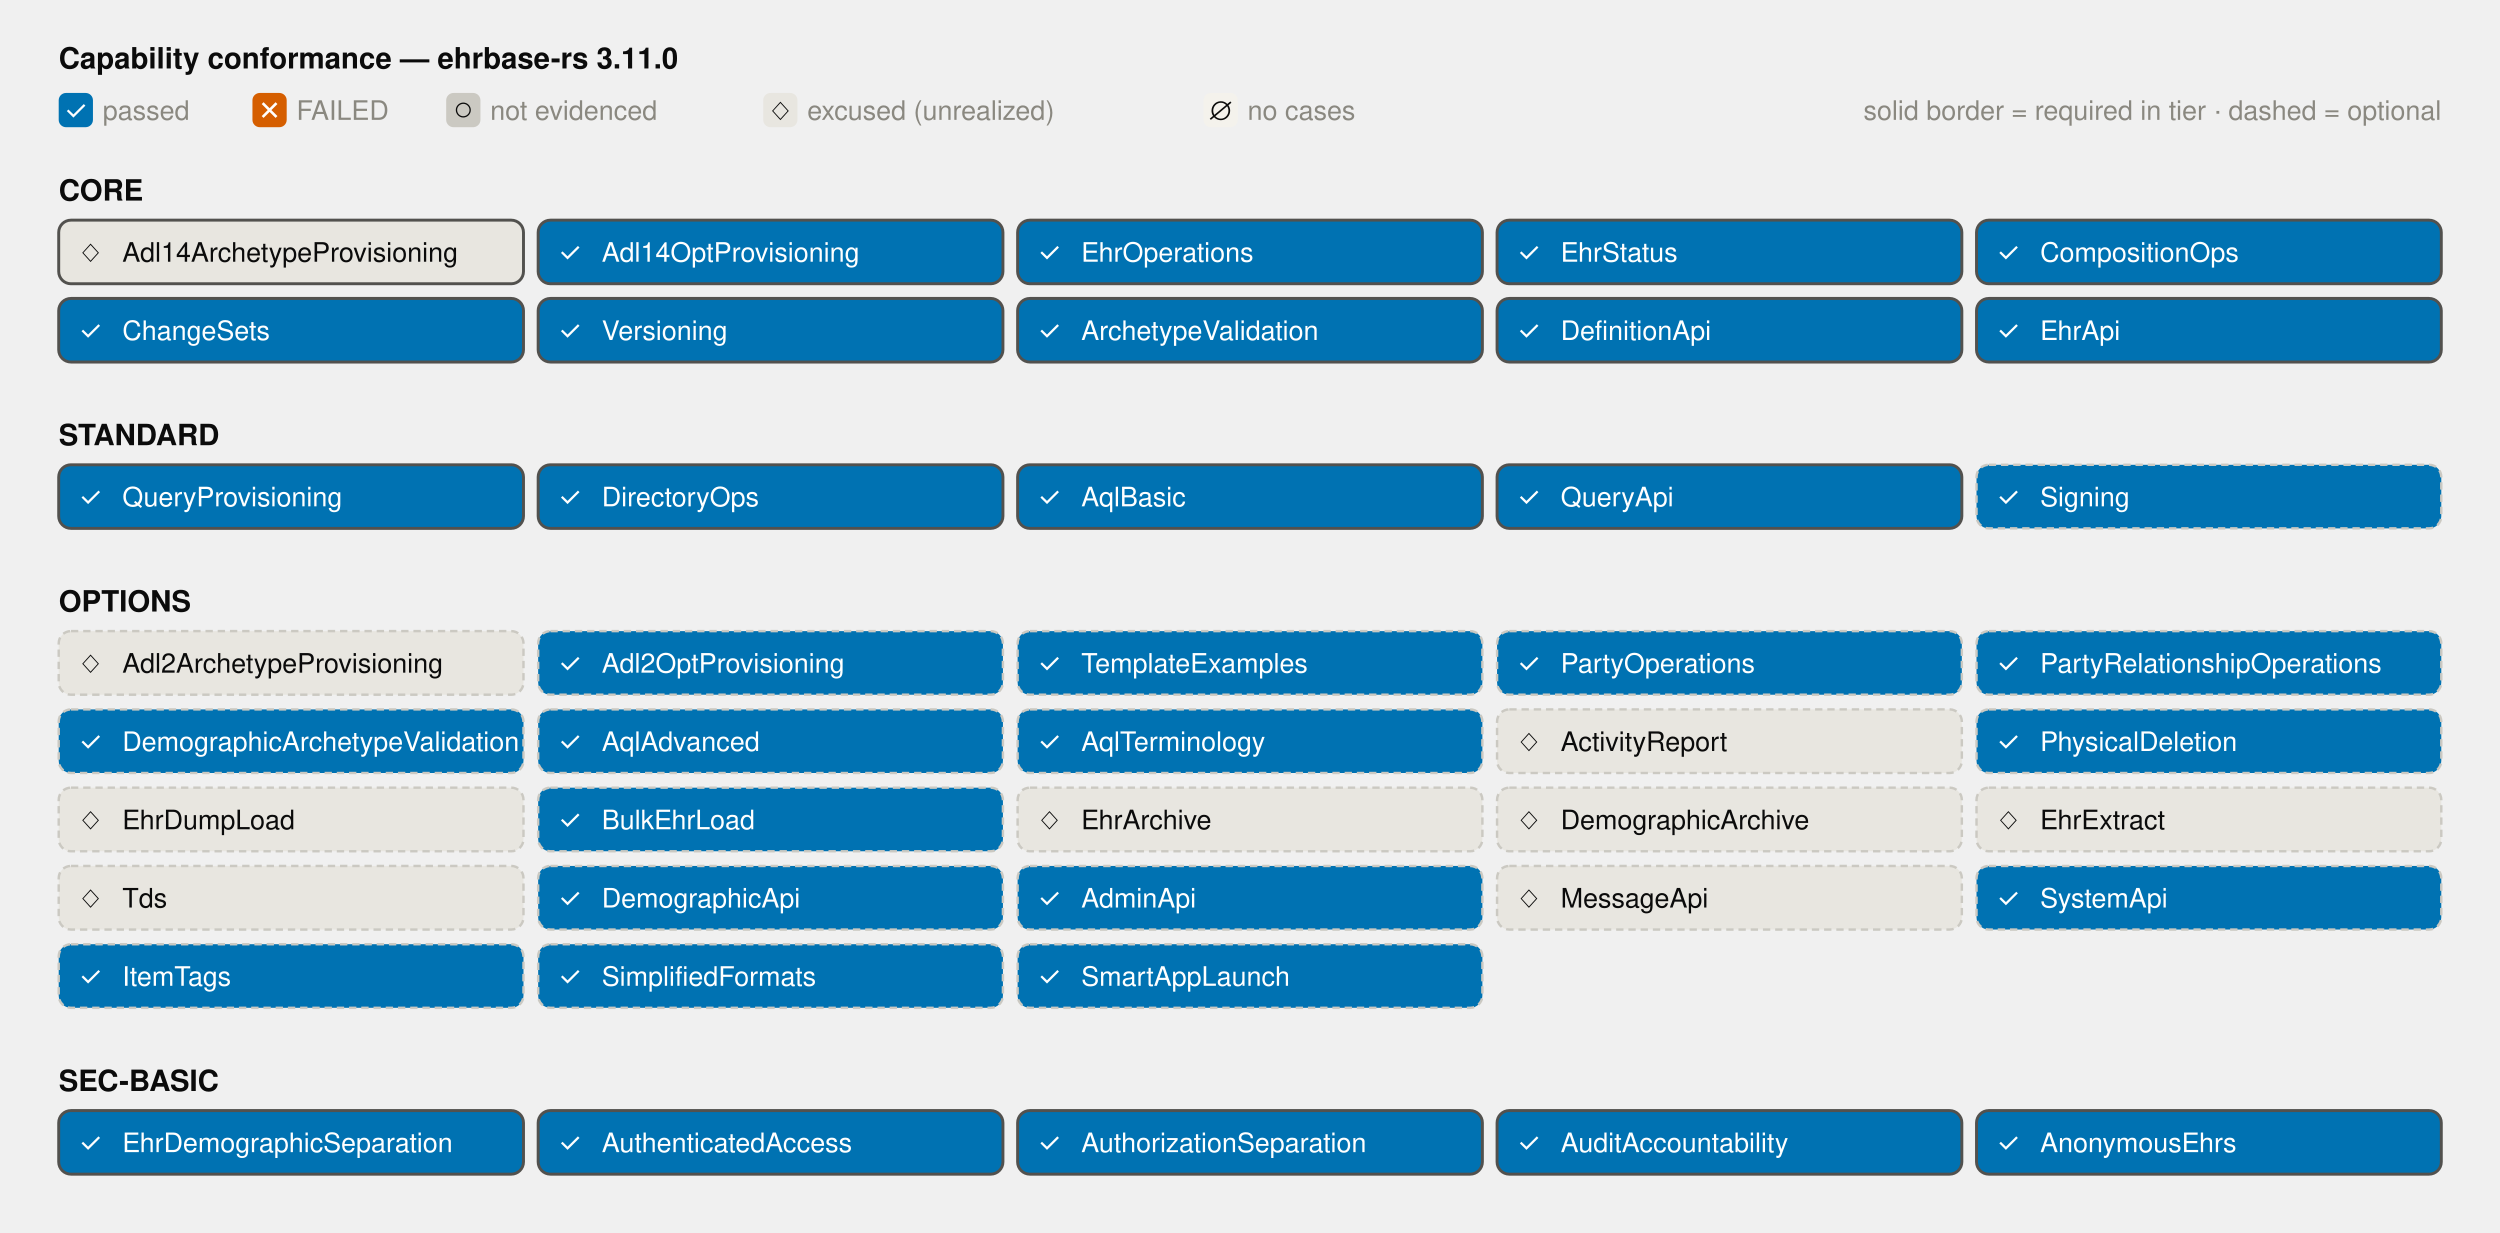
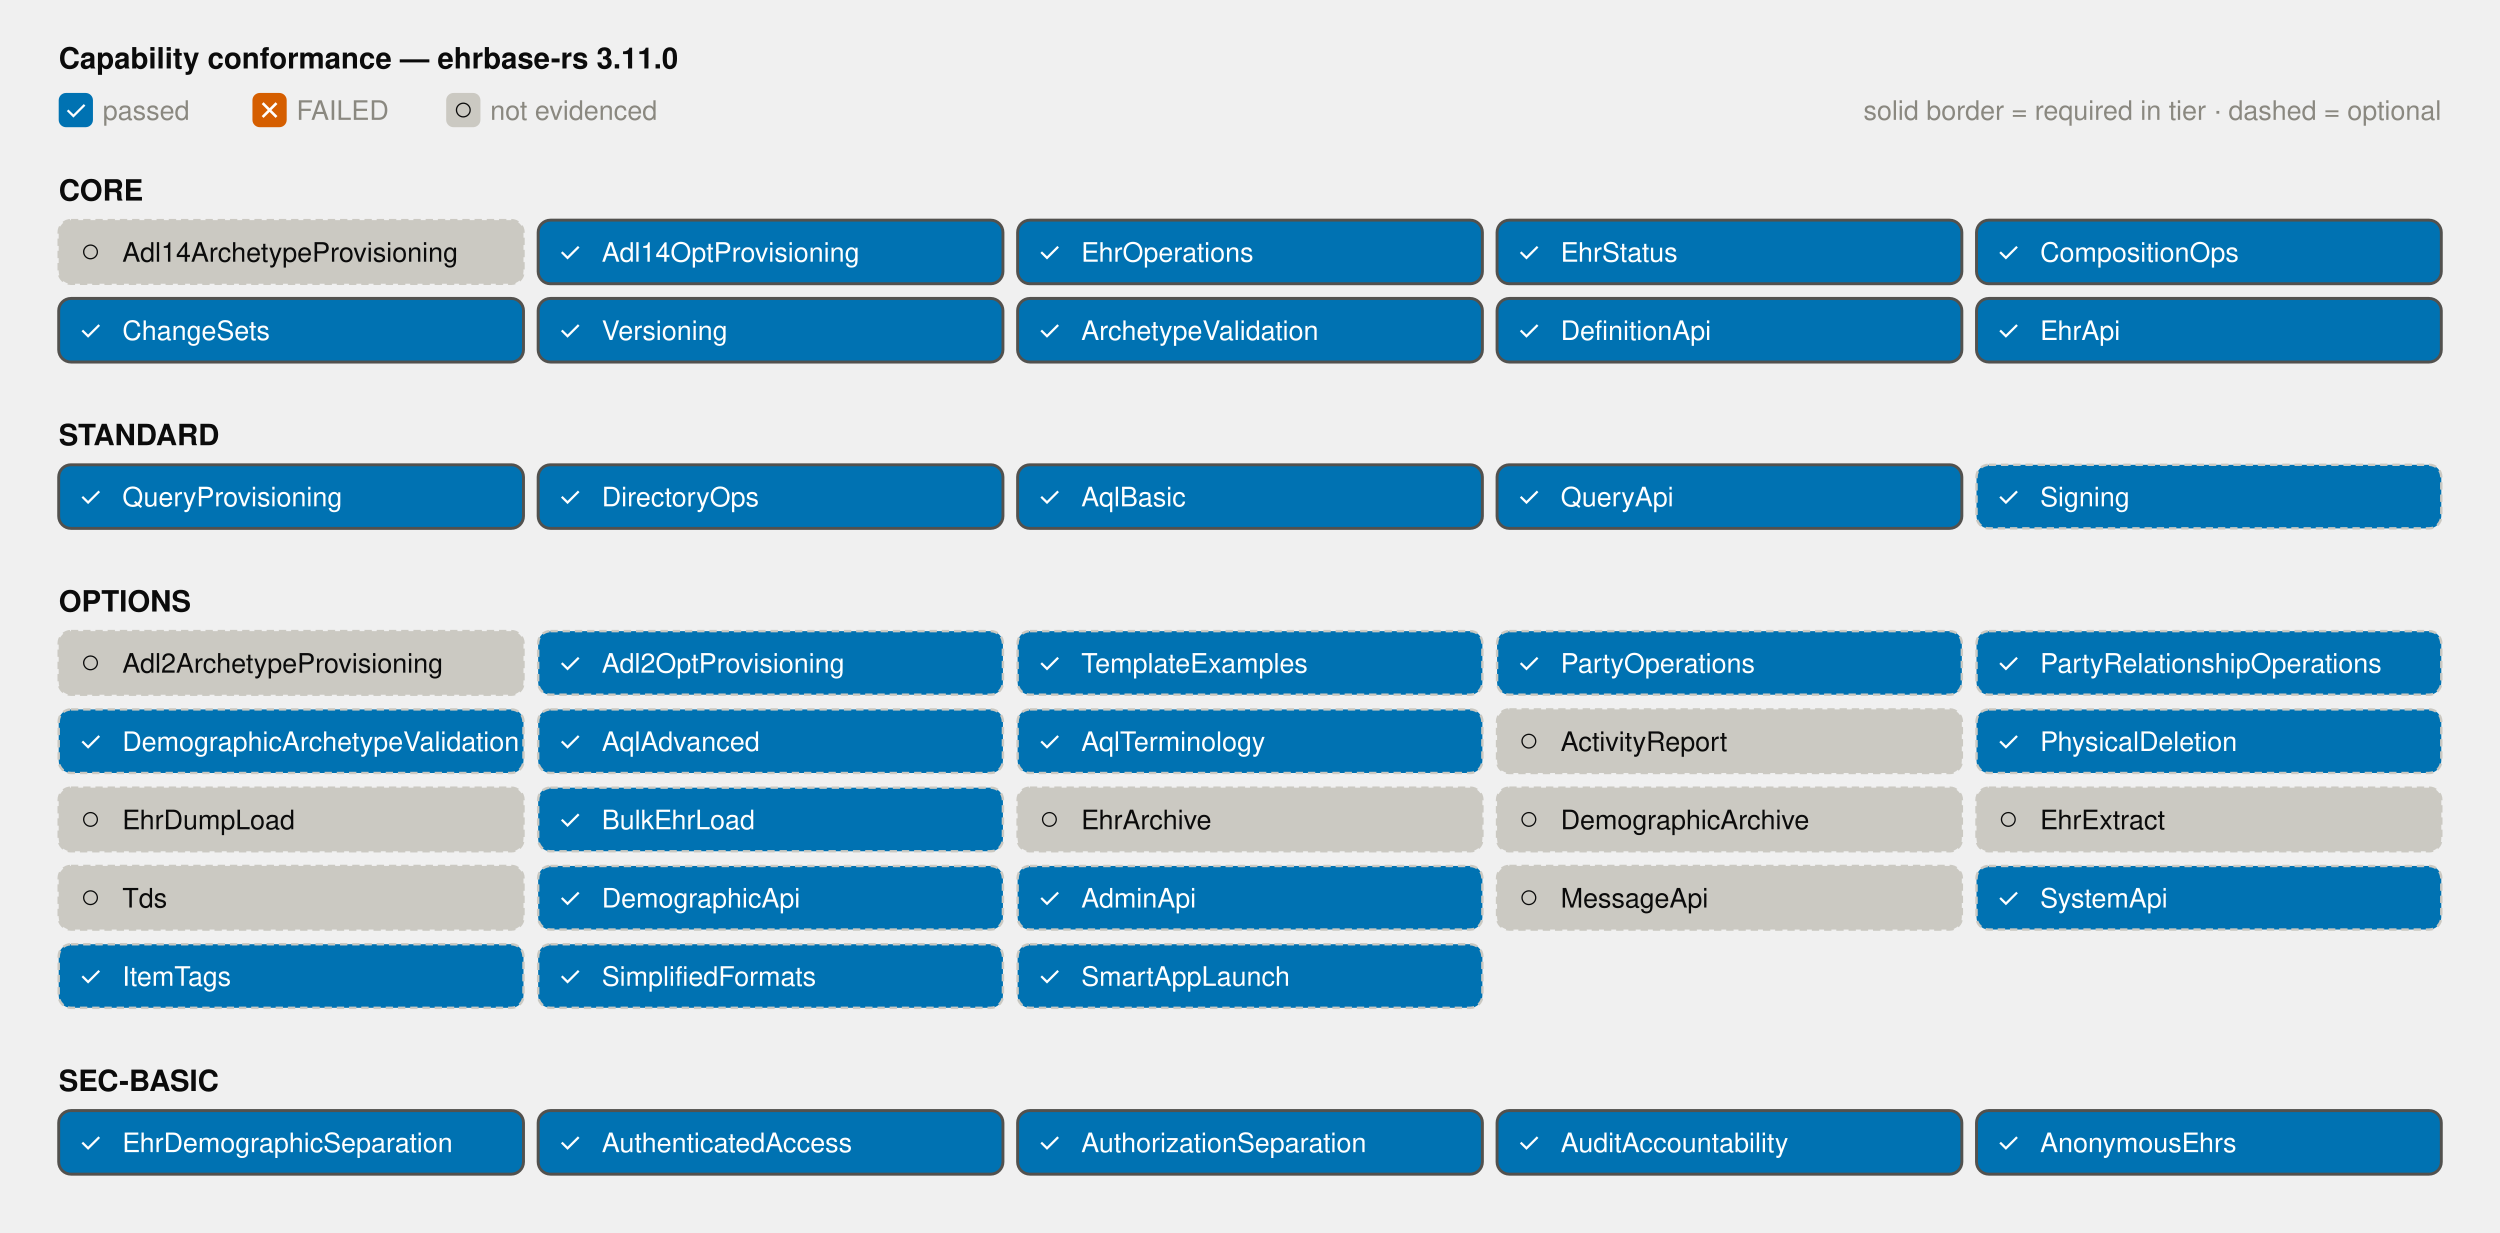
<svg xmlns="http://www.w3.org/2000/svg" viewBox="0 0 1022 504" width="1022" height="504" role="img">
  <style>
text { fill: #52514e; font: 12px -apple-system, 'Segoe UI', Helvetica, Arial, sans-serif; }
.title { fill: #0b0b0b; font-weight: 600; }
.muted { fill: #8a8880; font-size: 11px; }
.grid { stroke: #e4e2dd; stroke-width: 1; }
.cell-label { fill: #ffffff; font-size: 11px; }
.cell-label-dim { fill: #0b0b0b; font-size: 11px; }
.ev-passed { fill: #0072b2; }
.ev-failed { fill: #d55e00; }
.ev-inconclusive { fill: #e69f00; }
.ev-not-evidenced { fill: #cbc9c2; }
- .ev-unrealized { fill: #e8e6e0; }
- .ev-no-cases { fill: #f4f2ec; }
.cell-required { stroke: #52514e; stroke-width: 1.2; }
.cell-optional { stroke: #cbc9c2; stroke-width: 1; stroke-dasharray: 3 2; }
.bar-passed { fill: #0072b2; }
.bar-failed { fill: #d55e00; }
.bar-errored { fill: #e69f00; }
.bar-na { fill: #cbc9c2; }
.seg-label { fill: #ffffff; font-size: 10.5px; }
.seg-label-dim { fill: #0b0b0b; font-size: 10.5px; }
@media (prefers-color-scheme: dark) {
text { fill: #c3c2b7; }
.title { fill: #ffffff; }
.muted { fill: #8f8e85; }
.grid { stroke: #3a3a38; }
.cell-label { fill: #ffffff; }
.cell-label-dim { fill: #e8e6e0; }
.ev-passed { fill: #3987e5; }
.ev-failed { fill: #e5484d; }
.ev-inconclusive { fill: #f5a623; }
.ev-not-evidenced { fill: #4a4a47; }
- .ev-unrealized { fill: #3a3a38; }
- .ev-no-cases { fill: #2e2e2c; }
.cell-required { stroke: #c3c2b7; }
.cell-optional { stroke: #4a4a47; }
.bar-passed { fill: #3987e5; }
.bar-failed { fill: #e5484d; }
.bar-errored { fill: #d9a514; }
.bar-na { fill: #4a4a47; }
.seg-label-dim { fill: #e8e6e0; }
}
</style>
  <text x="24" y="28" class="title">Capability conformance — ehrbase-rs 3.11.0</text>
  <rect x="24" y="38" width="14" height="14" rx="3" class="ev-passed" />
  <text x="31" y="49" class="cell-label" text-anchor="middle" font-size="10">✓</text>
  <text x="42" y="49" class="muted">passed</text>
  <rect x="103.2" y="38" width="14" height="14" rx="3" class="ev-failed" />
  <text x="110.2" y="49" class="cell-label" text-anchor="middle" font-size="10">✕</text>
  <text x="121.2" y="49" class="muted">FAILED</text>
  <rect x="182.4" y="38" width="14" height="14" rx="3" class="ev-not-evidenced" />
  <text x="189.4" y="49" class="cell-label-dim" text-anchor="middle" font-size="10">○</text>
  <text x="200.4" y="49" class="muted">not evidenced</text>
-   <rect x="312" y="38" width="14" height="14" rx="3" class="ev-unrealized" />
-   <text x="319" y="49" class="cell-label-dim" text-anchor="middle" font-size="10">◇</text>
-   <text x="330" y="49" class="muted">excused (unrealized)</text>
-   <rect x="492" y="38" width="14" height="14" rx="3" class="ev-no-cases" />
-   <text x="499" y="49" class="cell-label-dim" text-anchor="middle" font-size="10">∅</text>
-   <text x="510" y="49" class="muted">no cases</text>
  <text x="998" y="49" class="muted" text-anchor="end">solid border = required in tier · dashed = optional</text>
  <text x="24" y="82" class="title" font-size="12">CORE</text>
-   <rect x="24" y="90" width="190" height="26" rx="5" class="ev-unrealized cell-required" />
-   <text x="37" y="107" class="cell-label-dim" text-anchor="middle">◇</text>
+   <rect x="24" y="90" width="190" height="26" rx="5" class="ev-not-evidenced cell-optional" />
+   <text x="37" y="107" class="cell-label-dim" text-anchor="middle">○</text>
  <text x="50" y="107" class="cell-label-dim sm">Adl14ArchetypeProvisioning</text>
  <rect x="220" y="90" width="190" height="26" rx="5" class="ev-passed cell-required" />
  <text x="233" y="107" class="cell-label" text-anchor="middle">✓</text>
  <text x="246" y="107" class="cell-label">Adl14OptProvisioning</text>
  <rect x="416" y="90" width="190" height="26" rx="5" class="ev-passed cell-required" />
  <text x="429" y="107" class="cell-label" text-anchor="middle">✓</text>
  <text x="442" y="107" class="cell-label">EhrOperations</text>
  <rect x="612" y="90" width="190" height="26" rx="5" class="ev-passed cell-required" />
  <text x="625" y="107" class="cell-label" text-anchor="middle">✓</text>
  <text x="638" y="107" class="cell-label">EhrStatus</text>
  <rect x="808" y="90" width="190" height="26" rx="5" class="ev-passed cell-required" />
  <text x="821" y="107" class="cell-label" text-anchor="middle">✓</text>
  <text x="834" y="107" class="cell-label">CompositionOps</text>
  <rect x="24" y="122" width="190" height="26" rx="5" class="ev-passed cell-required" />
  <text x="37" y="139" class="cell-label" text-anchor="middle">✓</text>
  <text x="50" y="139" class="cell-label">ChangeSets</text>
  <rect x="220" y="122" width="190" height="26" rx="5" class="ev-passed cell-required" />
  <text x="233" y="139" class="cell-label" text-anchor="middle">✓</text>
  <text x="246" y="139" class="cell-label">Versioning</text>
  <rect x="416" y="122" width="190" height="26" rx="5" class="ev-passed cell-required" />
  <text x="429" y="139" class="cell-label" text-anchor="middle">✓</text>
  <text x="442" y="139" class="cell-label">ArchetypeValidation</text>
  <rect x="612" y="122" width="190" height="26" rx="5" class="ev-passed cell-required" />
  <text x="625" y="139" class="cell-label" text-anchor="middle">✓</text>
  <text x="638" y="139" class="cell-label">DefinitionApi</text>
  <rect x="808" y="122" width="190" height="26" rx="5" class="ev-passed cell-required" />
  <text x="821" y="139" class="cell-label" text-anchor="middle">✓</text>
  <text x="834" y="139" class="cell-label">EhrApi</text>
  <text x="24" y="182" class="title" font-size="12">STANDARD</text>
  <rect x="24" y="190" width="190" height="26" rx="5" class="ev-passed cell-required" />
  <text x="37" y="207" class="cell-label" text-anchor="middle">✓</text>
  <text x="50" y="207" class="cell-label">QueryProvisioning</text>
  <rect x="220" y="190" width="190" height="26" rx="5" class="ev-passed cell-required" />
  <text x="233" y="207" class="cell-label" text-anchor="middle">✓</text>
  <text x="246" y="207" class="cell-label">DirectoryOps</text>
  <rect x="416" y="190" width="190" height="26" rx="5" class="ev-passed cell-required" />
  <text x="429" y="207" class="cell-label" text-anchor="middle">✓</text>
  <text x="442" y="207" class="cell-label">AqlBasic</text>
  <rect x="612" y="190" width="190" height="26" rx="5" class="ev-passed cell-required" />
  <text x="625" y="207" class="cell-label" text-anchor="middle">✓</text>
  <text x="638" y="207" class="cell-label">QueryApi</text>
  <rect x="808" y="190" width="190" height="26" rx="5" class="ev-passed cell-optional" />
  <text x="821" y="207" class="cell-label" text-anchor="middle">✓</text>
  <text x="834" y="207" class="cell-label">Signing</text>
  <text x="24" y="250" class="title" font-size="12">OPTIONS</text>
-   <rect x="24" y="258" width="190" height="26" rx="5" class="ev-unrealized cell-optional" />
-   <text x="37" y="275" class="cell-label-dim" text-anchor="middle">◇</text>
+   <rect x="24" y="258" width="190" height="26" rx="5" class="ev-not-evidenced cell-optional" />
+   <text x="37" y="275" class="cell-label-dim" text-anchor="middle">○</text>
  <text x="50" y="275" class="cell-label-dim sm">Adl2ArchetypeProvisioning</text>
  <rect x="220" y="258" width="190" height="26" rx="5" class="ev-passed cell-optional" />
  <text x="233" y="275" class="cell-label" text-anchor="middle">✓</text>
  <text x="246" y="275" class="cell-label">Adl2OptProvisioning</text>
  <rect x="416" y="258" width="190" height="26" rx="5" class="ev-passed cell-optional" />
  <text x="429" y="275" class="cell-label" text-anchor="middle">✓</text>
  <text x="442" y="275" class="cell-label">TemplateExamples</text>
  <rect x="612" y="258" width="190" height="26" rx="5" class="ev-passed cell-optional" />
  <text x="625" y="275" class="cell-label" text-anchor="middle">✓</text>
  <text x="638" y="275" class="cell-label">PartyOperations</text>
  <rect x="808" y="258" width="190" height="26" rx="5" class="ev-passed cell-optional" />
  <text x="821" y="275" class="cell-label" text-anchor="middle">✓</text>
  <text x="834" y="275" class="cell-label sm">PartyRelationshipOperations</text>
  <rect x="24" y="290" width="190" height="26" rx="5" class="ev-passed cell-optional" />
  <text x="37" y="307" class="cell-label" text-anchor="middle">✓</text>
  <text x="50" y="307" class="cell-label sm">DemographicArchetypeValidation</text>
  <rect x="220" y="290" width="190" height="26" rx="5" class="ev-passed cell-optional" />
  <text x="233" y="307" class="cell-label" text-anchor="middle">✓</text>
  <text x="246" y="307" class="cell-label">AqlAdvanced</text>
  <rect x="416" y="290" width="190" height="26" rx="5" class="ev-passed cell-optional" />
  <text x="429" y="307" class="cell-label" text-anchor="middle">✓</text>
  <text x="442" y="307" class="cell-label">AqlTerminology</text>
-   <rect x="612" y="290" width="190" height="26" rx="5" class="ev-unrealized cell-optional" />
-   <text x="625" y="307" class="cell-label-dim" text-anchor="middle">◇</text>
+   <rect x="612" y="290" width="190" height="26" rx="5" class="ev-not-evidenced cell-optional" />
+   <text x="625" y="307" class="cell-label-dim" text-anchor="middle">○</text>
  <text x="638" y="307" class="cell-label-dim">ActivityReport</text>
  <rect x="808" y="290" width="190" height="26" rx="5" class="ev-passed cell-optional" />
  <text x="821" y="307" class="cell-label" text-anchor="middle">✓</text>
  <text x="834" y="307" class="cell-label">PhysicalDeletion</text>
-   <rect x="24" y="322" width="190" height="26" rx="5" class="ev-unrealized cell-optional" />
-   <text x="37" y="339" class="cell-label-dim" text-anchor="middle">◇</text>
+   <rect x="24" y="322" width="190" height="26" rx="5" class="ev-not-evidenced cell-optional" />
+   <text x="37" y="339" class="cell-label-dim" text-anchor="middle">○</text>
  <text x="50" y="339" class="cell-label-dim">EhrDumpLoad</text>
  <rect x="220" y="322" width="190" height="26" rx="5" class="ev-passed cell-optional" />
  <text x="233" y="339" class="cell-label" text-anchor="middle">✓</text>
  <text x="246" y="339" class="cell-label">BulkEhrLoad</text>
-   <rect x="416" y="322" width="190" height="26" rx="5" class="ev-unrealized cell-optional" />
-   <text x="429" y="339" class="cell-label-dim" text-anchor="middle">◇</text>
+   <rect x="416" y="322" width="190" height="26" rx="5" class="ev-not-evidenced cell-optional" />
+   <text x="429" y="339" class="cell-label-dim" text-anchor="middle">○</text>
  <text x="442" y="339" class="cell-label-dim">EhrArchive</text>
-   <rect x="612" y="322" width="190" height="26" rx="5" class="ev-unrealized cell-optional" />
-   <text x="625" y="339" class="cell-label-dim" text-anchor="middle">◇</text>
+   <rect x="612" y="322" width="190" height="26" rx="5" class="ev-not-evidenced cell-optional" />
+   <text x="625" y="339" class="cell-label-dim" text-anchor="middle">○</text>
  <text x="638" y="339" class="cell-label-dim">DemographicArchive</text>
-   <rect x="808" y="322" width="190" height="26" rx="5" class="ev-unrealized cell-optional" />
-   <text x="821" y="339" class="cell-label-dim" text-anchor="middle">◇</text>
+   <rect x="808" y="322" width="190" height="26" rx="5" class="ev-not-evidenced cell-optional" />
+   <text x="821" y="339" class="cell-label-dim" text-anchor="middle">○</text>
  <text x="834" y="339" class="cell-label-dim">EhrExtract</text>
-   <rect x="24" y="354" width="190" height="26" rx="5" class="ev-unrealized cell-optional" />
-   <text x="37" y="371" class="cell-label-dim" text-anchor="middle">◇</text>
+   <rect x="24" y="354" width="190" height="26" rx="5" class="ev-not-evidenced cell-optional" />
+   <text x="37" y="371" class="cell-label-dim" text-anchor="middle">○</text>
  <text x="50" y="371" class="cell-label-dim">Tds</text>
  <rect x="220" y="354" width="190" height="26" rx="5" class="ev-passed cell-optional" />
  <text x="233" y="371" class="cell-label" text-anchor="middle">✓</text>
  <text x="246" y="371" class="cell-label">DemographicApi</text>
  <rect x="416" y="354" width="190" height="26" rx="5" class="ev-passed cell-optional" />
  <text x="429" y="371" class="cell-label" text-anchor="middle">✓</text>
  <text x="442" y="371" class="cell-label">AdminApi</text>
-   <rect x="612" y="354" width="190" height="26" rx="5" class="ev-unrealized cell-optional" />
-   <text x="625" y="371" class="cell-label-dim" text-anchor="middle">◇</text>
+   <rect x="612" y="354" width="190" height="26" rx="5" class="ev-not-evidenced cell-optional" />
+   <text x="625" y="371" class="cell-label-dim" text-anchor="middle">○</text>
  <text x="638" y="371" class="cell-label-dim">MessageApi</text>
  <rect x="808" y="354" width="190" height="26" rx="5" class="ev-passed cell-optional" />
  <text x="821" y="371" class="cell-label" text-anchor="middle">✓</text>
  <text x="834" y="371" class="cell-label">SystemApi</text>
  <rect x="24" y="386" width="190" height="26" rx="5" class="ev-passed cell-optional" />
  <text x="37" y="403" class="cell-label" text-anchor="middle">✓</text>
  <text x="50" y="403" class="cell-label">ItemTags</text>
  <rect x="220" y="386" width="190" height="26" rx="5" class="ev-passed cell-optional" />
  <text x="233" y="403" class="cell-label" text-anchor="middle">✓</text>
  <text x="246" y="403" class="cell-label">SimplifiedFormats</text>
  <rect x="416" y="386" width="190" height="26" rx="5" class="ev-passed cell-optional" />
  <text x="429" y="403" class="cell-label" text-anchor="middle">✓</text>
  <text x="442" y="403" class="cell-label">SmartAppLaunch</text>
  <text x="24" y="446" class="title" font-size="12">SEC-BASIC</text>
  <rect x="24" y="454" width="190" height="26" rx="5" class="ev-passed cell-required" />
  <text x="37" y="471" class="cell-label" text-anchor="middle">✓</text>
  <text x="50" y="471" class="cell-label">EhrDemographicSeparation</text>
  <rect x="220" y="454" width="190" height="26" rx="5" class="ev-passed cell-required" />
  <text x="233" y="471" class="cell-label" text-anchor="middle">✓</text>
  <text x="246" y="471" class="cell-label">AuthenticatedAccess</text>
  <rect x="416" y="454" width="190" height="26" rx="5" class="ev-passed cell-required" />
  <text x="429" y="471" class="cell-label" text-anchor="middle">✓</text>
  <text x="442" y="471" class="cell-label">AuthorizationSeparation</text>
  <rect x="612" y="454" width="190" height="26" rx="5" class="ev-passed cell-required" />
  <text x="625" y="471" class="cell-label" text-anchor="middle">✓</text>
  <text x="638" y="471" class="cell-label">AuditAccountability</text>
  <rect x="808" y="454" width="190" height="26" rx="5" class="ev-passed cell-required" />
  <text x="821" y="471" class="cell-label" text-anchor="middle">✓</text>
  <text x="834" y="471" class="cell-label">AnonymousEhrs</text>
</svg>
